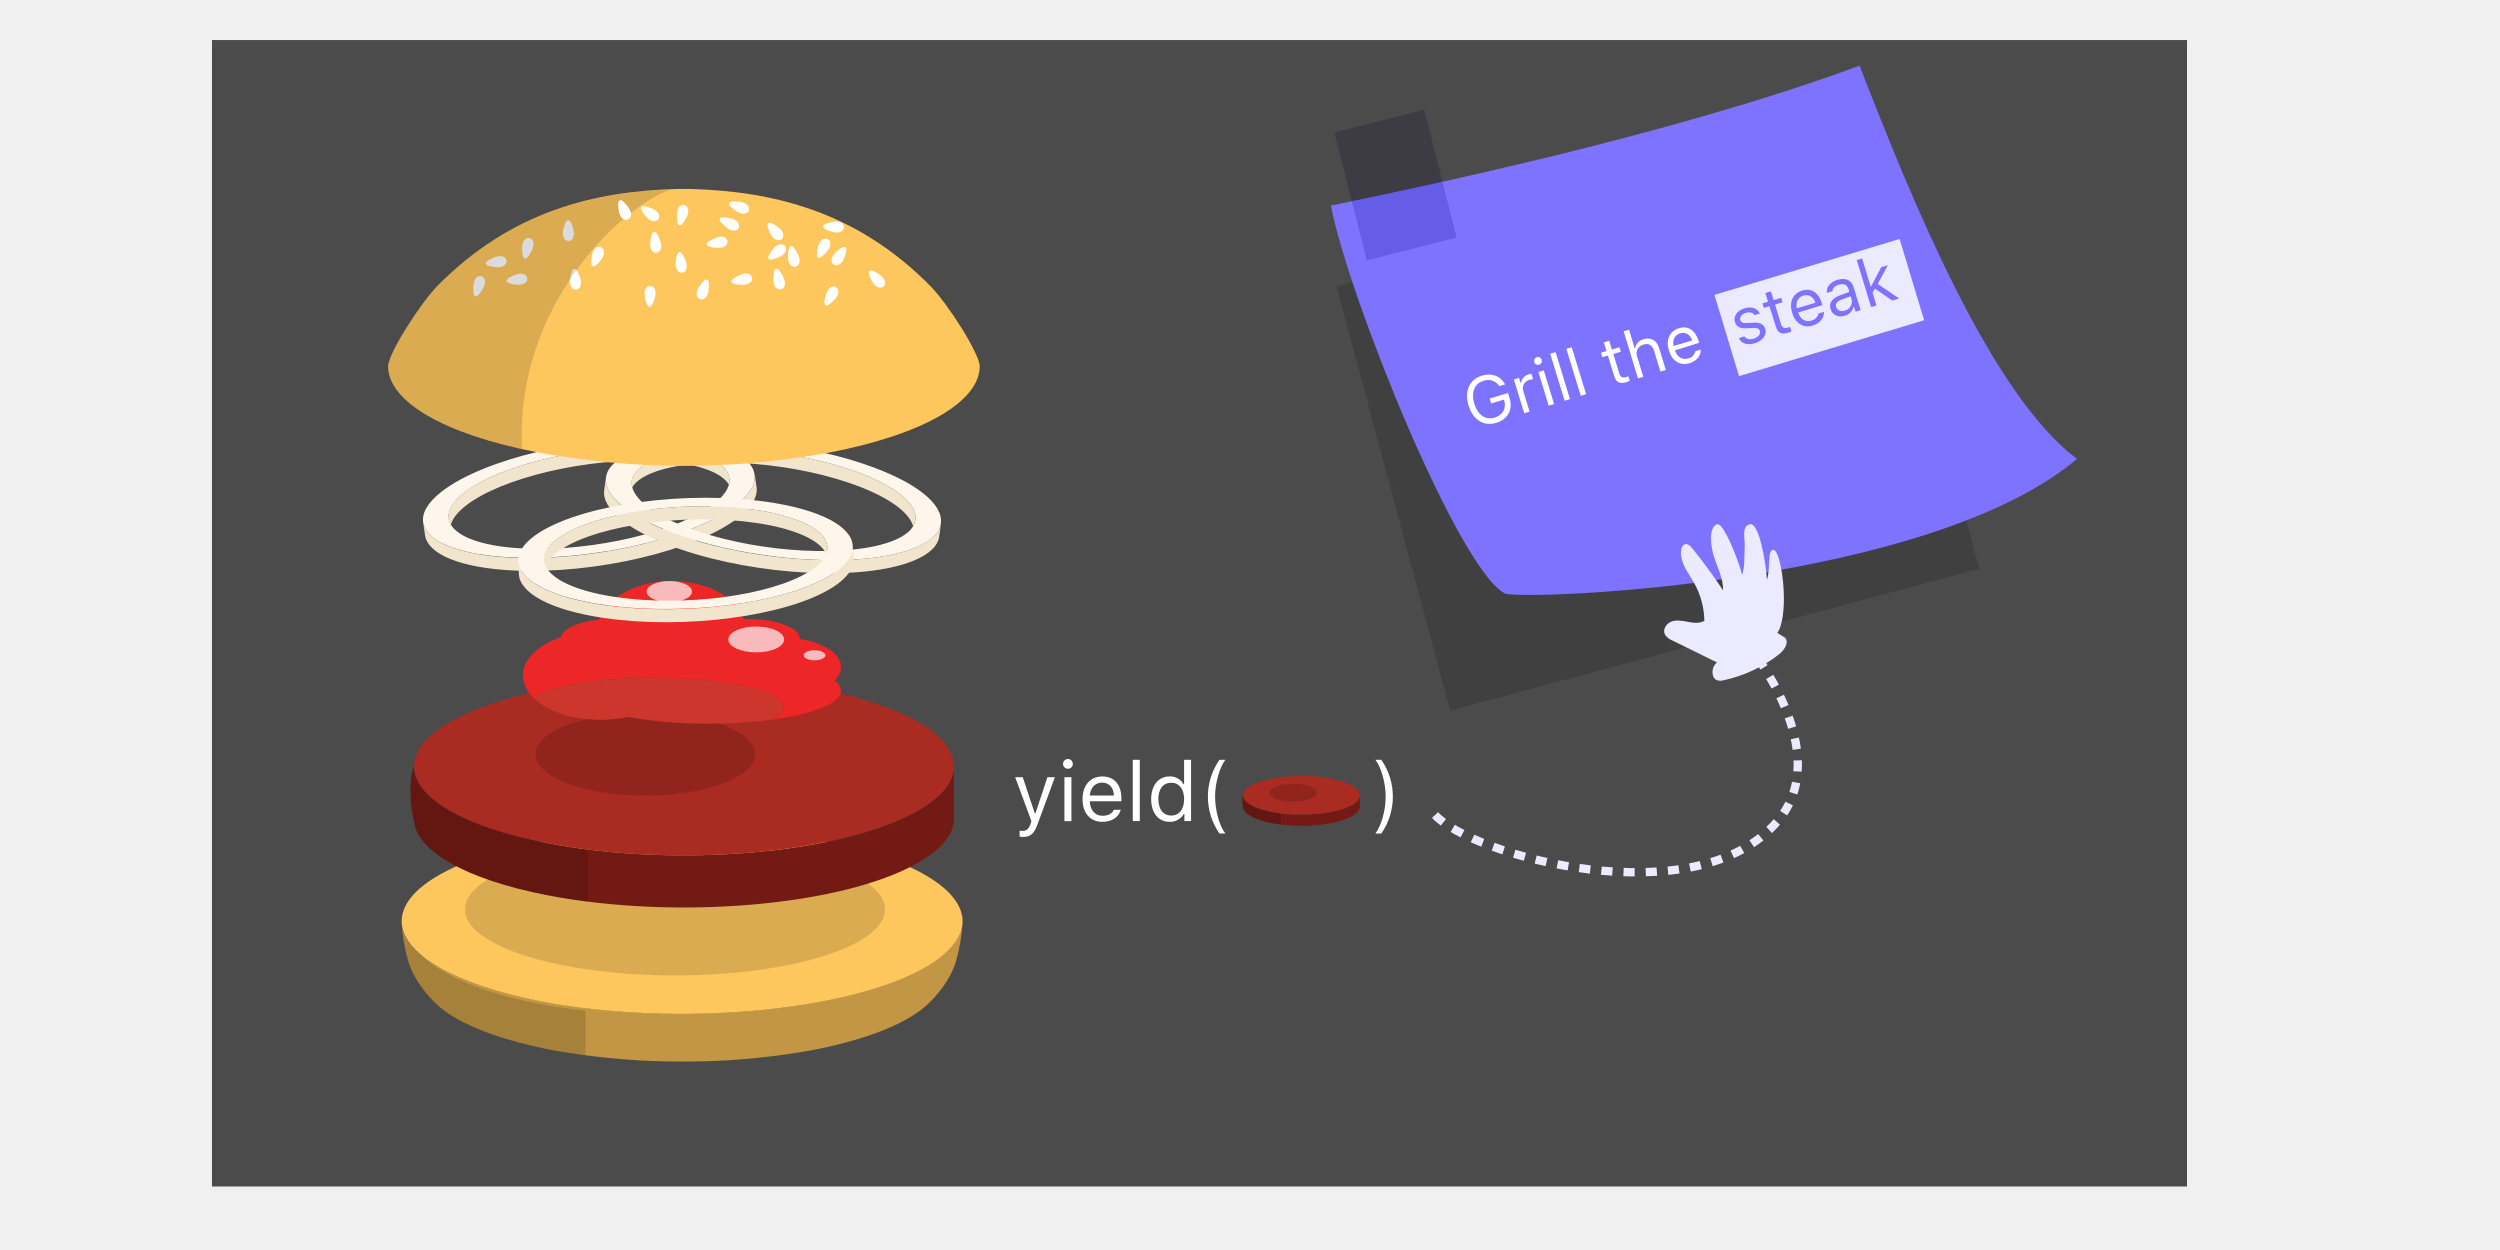
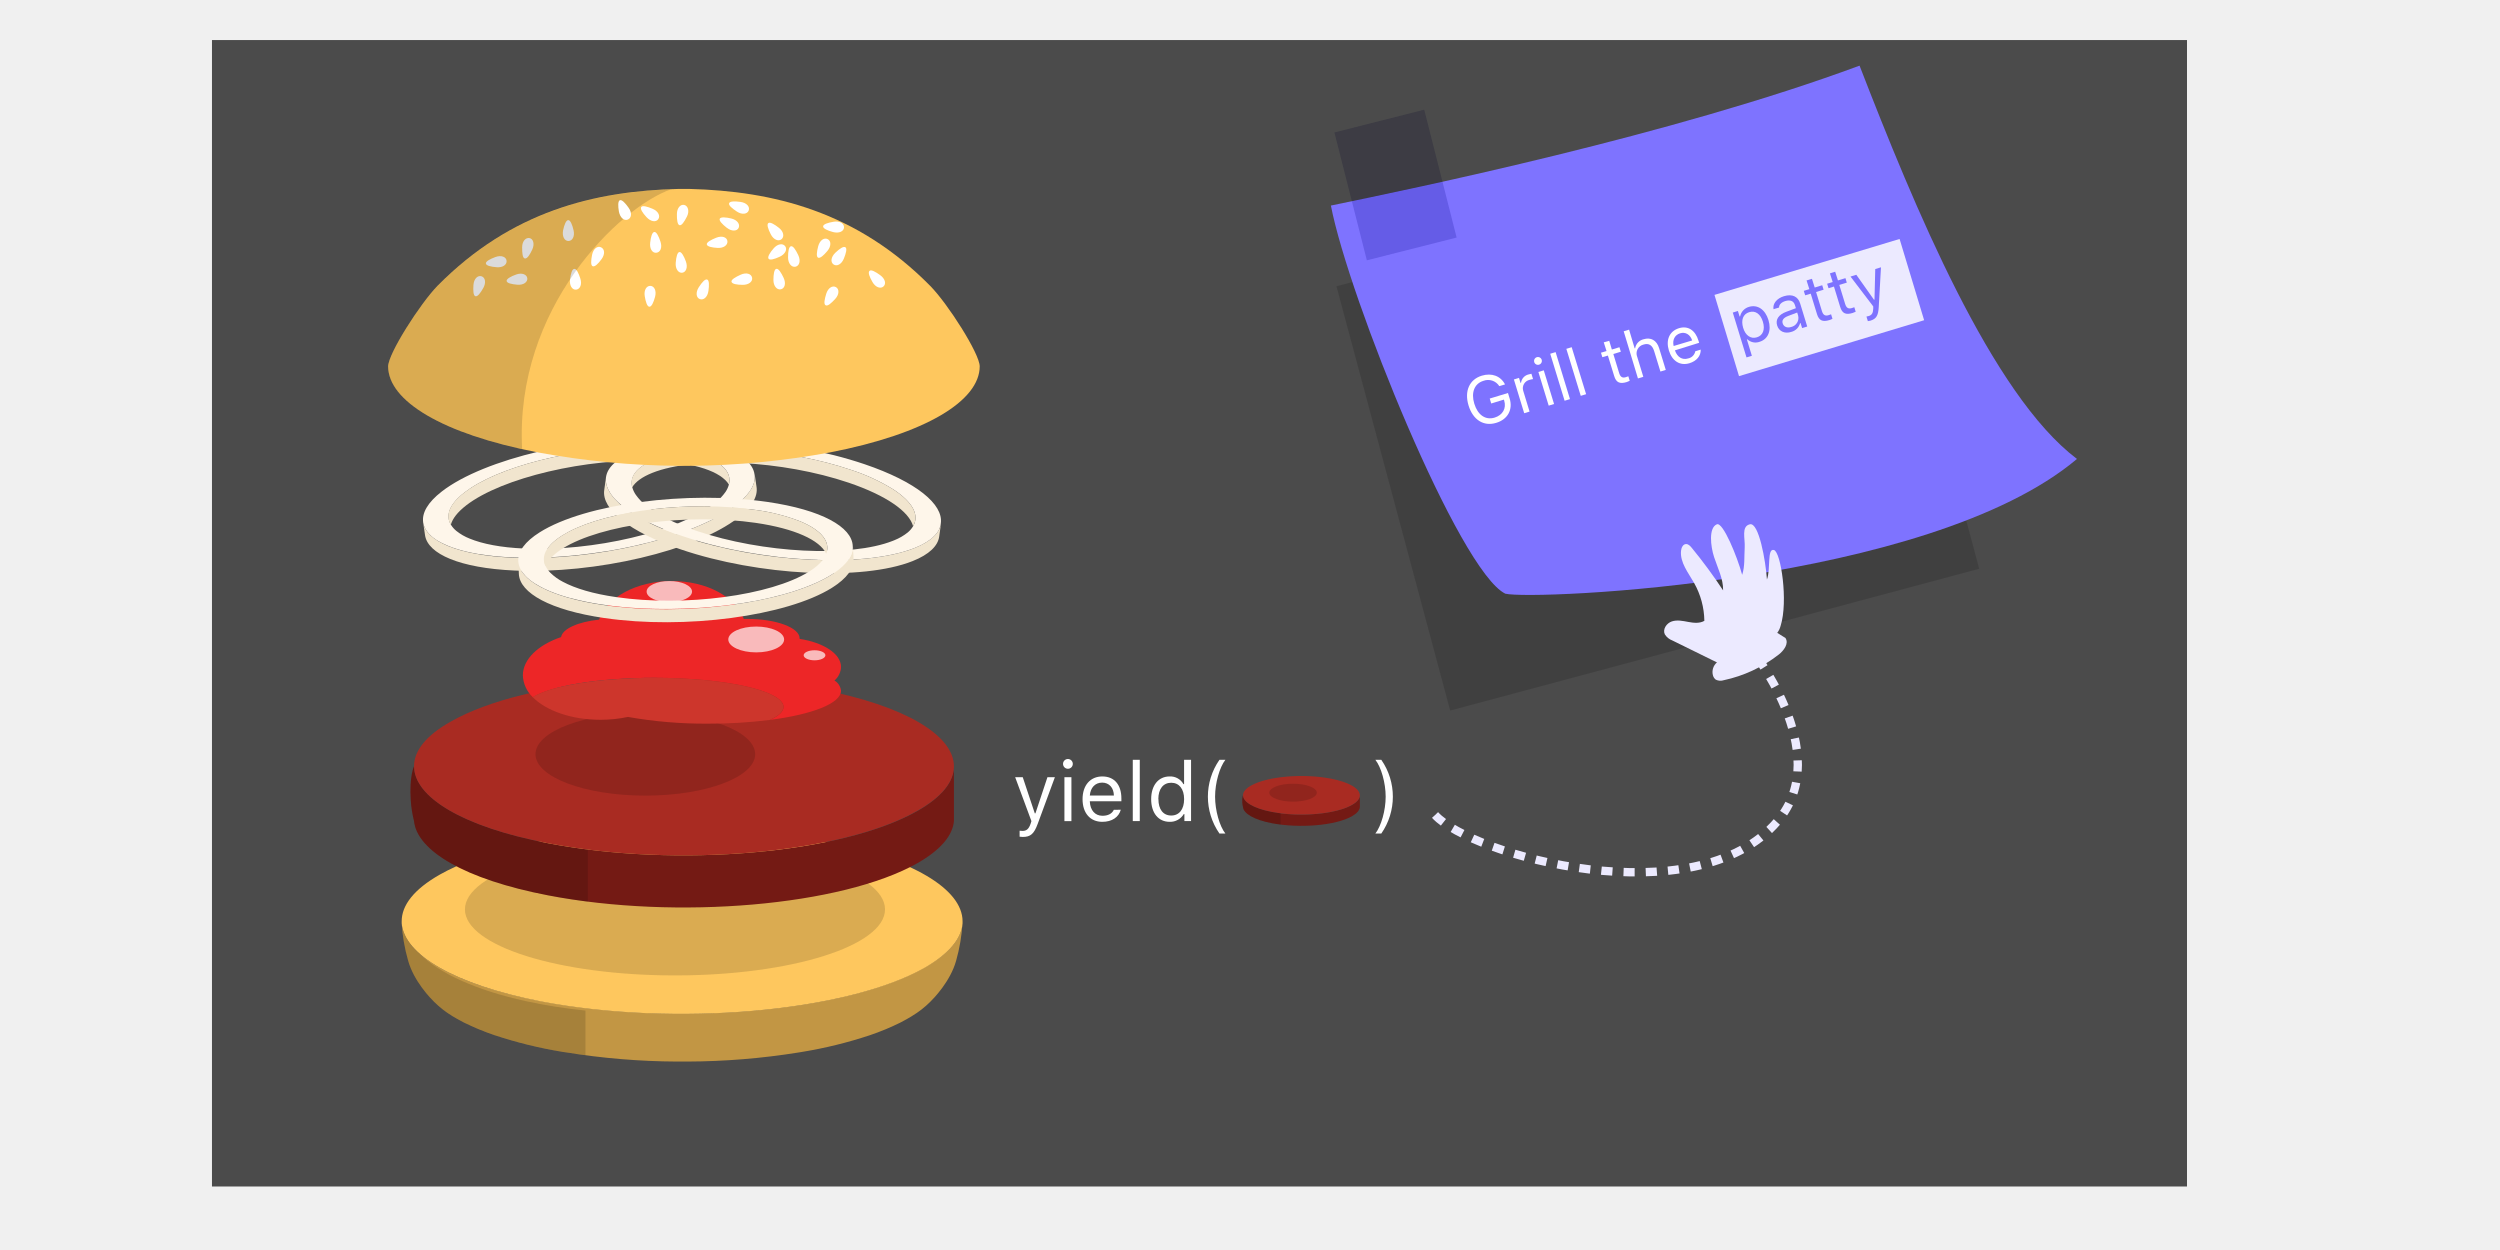
<svg xmlns="http://www.w3.org/2000/svg" xmlns:xlink="http://www.w3.org/1999/xlink" viewBox="0 0 900 450">
  <defs>
    <style>.a{fill:#c29644;}.b{fill:#fec75e;}.c,.n{fill:#4b4b4b;}.c{opacity:0.2;}.c,.q{mix-blend-mode:multiply;}.d{fill:#ed2627;}.e{fill:#fddfe0;opacity:0.8;}.f{fill:#cd362c;}.g{fill:#f1e5ce;}.h{fill:#fef6ea;}.i{fill:#741a14;}.j,.r{fill:none;}.k{fill:#a92b22;}.l{fill:#fff;}.m{isolation:isolate;}.o{fill:#7e73ff;}.p{fill:#eceaff;}.q{fill:#574fb0;opacity:0.3;}.r{stroke:#eceaff;stroke-miterlimit:10;stroke-width:3px;stroke-dasharray:4;}</style>
    <symbol id="a" viewBox="0 0 150.68 62.56">
      <path class="a" d="M150.66,25.43a47.39,47.39,0,0,1-1.69,10c-1.55,5.67-6.17,10.33-7,11.14a25.48,25.48,0,0,1-4.86,3.78l-.3.19c-.33.19-.66.39-1,.58l-.17.1c-.18.1-.35.2-.54.29-.37.21-.76.41-1.15.62l-.61.29-1,.47-.71.33-1.27.55-.5.21c-.54.22-1.08.44-1.63.64l-.4.16-1.87.67-.2.07a118.48,118.48,0,0,1-18.09,4.46l-.29.05-.68.11a192,192,0,0,1-30,2.45H73.93A191.82,191.82,0,0,1,44,60.1L43.3,60l-.3-.05a119.07,119.07,0,0,1-18.09-4.46l-.2-.07-1.87-.67-.4-.16c-.55-.2-1.09-.42-1.63-.64l-.5-.21-1.26-.55-.72-.33-1-.47-.61-.29-1.16-.62-.53-.29-.18-.1-1-.58-.31-.19A25.8,25.8,0,0,1,8.7,46.53c-.83-.81-5.45-5.47-7-11.14A46.64,46.64,0,0,1,0,25.46C.64,33.8,14,41.85,37.4,46.35c35.94,6.92,82.06,2.91,103-9C147.07,33.62,150.39,29.52,150.66,25.43Z" />
      <path class="b" d="M150.68,24.87c0,.14,0,.29,0,.43s0,.09,0,.13c-.27,4.09-3.59,8.19-10.25,12-21,11.86-67.07,15.87-103,9C14,41.85.64,33.8,0,25.46a.86.86,0,0,1,0-.16v-.13c0-.19,0-.3,0-.3H0C0,20.6,3.3,16.29,10.26,12.35c21-11.87,67.07-15.88,103-9C137.26,8,150.65,16.32,150.68,24.87Z" />
      <ellipse class="c" cx="73.42" cy="21.71" rx="56.43" ry="17.74" />
      <path class="c" d="M49.37,48.89v12q-2.73-.36-5.4-.8L43.3,60l-.3-.06a117.89,117.89,0,0,1-18.09-4.46l-.19-.07c-.64-.22-1.27-.45-1.88-.68l-.39-.14-1.63-.65-.51-.21L19,53.18l-.7-.32-1-.48-.61-.3-1.15-.6-.53-.3-.18-.09-1-.6a3,3,0,0,1-.3-.18,25.17,25.17,0,0,1-4.86-3.78c-.84-.81-5.45-5.47-7-11.14A46.06,46.06,0,0,1,0,25.25C.15,28.14,1.82,31,4.92,33.7c5.17,5.14,14.86,9.67,28.43,12.66A142.42,142.42,0,0,0,49.37,48.89Z" />
    </symbol>
    <symbol id="b" viewBox="0 0 146.05 61.89">
      <path class="i" d="M146.05,24V38.69h0c-.34,3.85-3.54,7.74-9.85,11.32C116,61.43,71.57,65.29,37,58.63c-22.4-4.31-35.2-12-36-19.94H1a31.09,31.09,0,0,1-.88-5.61C-.31,26.7,1,23.94,1,23.94c0,8.24,12.92,16.25,36,20.69,34.61,6.66,79,2.8,99.2-8.63C142.86,32.21,146.05,28.06,146.05,24Z" />
      <line class="j" x1="0.95" y1="24.72" x2="0.95" y2="37.25" />
      <path class="k" d="M146.05,23.94v0c0,4.09-3.19,8.24-9.89,12C116,47.43,71.57,51.29,37,44.63,13.87,40.19,1,32.18,1,23.94c0-4.09,3.17-8.25,9.89-12C31,.46,75.43-3.4,110,3.26,133.13,7.71,146,15.71,146.05,23.94Z" />
      <ellipse class="c" cx="63.14" cy="20.71" rx="29.51" ry="11.13" />
      <path class="c" d="M28.79,42.8c2.56.66,5.29,1.28,8.17,1.83q5.24,1,10.72,1.69v14Q42.21,59.63,37,58.63c-22.4-4.31-35.2-12-36-20H1a30.82,30.82,0,0,1-.88-5.6C-.31,26.71,1,24,1,24c0,7.2,9.9,14.23,27.84,18.85" />
    </symbol>
    <symbol id="c" viewBox="0 0 85.47 38.34">
      <path class="d" d="M85.47,29.47c0,3.41-7.75,6.37-19.12,7.85,2.36-1,3.69-2.24,3.69-3.5C70,29.5,54.52,26,35.37,26,20.29,26,7.45,28.17,2.68,31.21A8.39,8.39,0,0,1,0,25.35C0,21,4.13,17.14,10.27,15.06c.38-2.24,4.57-4.1,10.2-4.69C22.53,4.43,30.47,0,40,0S57.21,4.34,59.36,10.18h.92c7.77,0,14.07,2.34,14.07,5.22a.66.66,0,0,1,0,.14c6.46,1,11.13,4,11.13,7.57a5.07,5.07,0,0,1-1.76,3.62A3.62,3.62,0,0,1,85.47,29.47Z" />
      <ellipse class="e" cx="62.69" cy="15.7" rx="7.5" ry="3.47" />
      <ellipse class="e" cx="78.36" cy="19.95" rx="2.92" ry="1.35" />
      <ellipse class="e" cx="39.35" cy="2.84" rx="6.1" ry="2.84" />
      <path class="f" d="M70,33.82c0,1.26-1.33,2.45-3.69,3.5a128.53,128.53,0,0,1-16.54,1,119.26,119.26,0,0,1-21.55-1.81,34.81,34.81,0,0,1-7.38.77c-7.81,0-14.62-2.46-18.2-6.09C7.45,28.17,20.29,26,35.37,26,54.52,26,70,29.5,70,33.82Z" />
    </symbol>
    <symbol id="e" viewBox="0 0 155.19 57.24">
      <path class="g" d="M155.18,25.61c0,4.39-3.39,8.84-10.56,12.9C123,50.73,75.53,54.86,38.52,47.74,13.82,43,0,34.42,0,25.61H0v6H0C0,40.44,13.82,49,38.52,53.75c37,7.13,84.52,3,106.1-9.22,7.17-4.06,10.58-8.51,10.56-12.9h0v-6Z" />
      <path class="h" d="M116.67,3.49c-37-7.12-84.52-3-106.1,9.23C3.4,16.78,0,21.22,0,25.61v.19a3.52,3.52,0,0,0,.05.64c0,.13,0,.27.05.41a9.11,9.11,0,0,0,.4,1.64l.05.11a1.42,1.42,0,0,0,.1.29c.06.14.11.28.17.41s.13.27.19.41.13.26.2.38,0,0,0,0c.15.27.31.54.47.8a0,0,0,0,0,0,0c.09.13.17.26.27.39a12.28,12.28,0,0,0,.9,1.18l0,0c.21.25.44.51.68.77l0,0c.12.13.25.25.38.38l.82.78.44.38.46.39c.31.25.63.5,1,.75l.23.17,0,0,.6.43c.78.54,1.61,1.07,2.5,1.59l.58.33.43.24.35.2c.11.06.22.13.35.19l.88.45,1.13.56.85.4c.53.25,1.09.49,1.65.73l.78.33,1.63.65,1.51.56c.55.2,1.1.4,1.67.59l.85.28.87.29.15,0h0l.71.22.9.28.92.27,1.5.43,1,.26,1,.28.88.22.41.1c.62.16,1.24.31,1.87.45l2,.45,1.32.28,1.14.22,1.15.23q4.27.83,8.73,1.45c1.3.19,2.62.36,4,.52,1.82.22,3.67.41,5.52.58l1.8.16c1.1.1,2.2.18,3.31.25,1.27.09,2.55.17,3.83.23s2.55.13,3.83.17c3.93.14,7.87.17,11.79.11l1.25,0c1,0,2,0,3-.08l2-.07.27,0c.75,0,1.5-.06,2.25-.11l2.39-.14.91-.06,1.77-.12,1.59-.13,1.39-.12.81-.08,1.08-.11c.37,0,.73-.06,1.09-.11l.37,0,1.65-.18c1.11-.13,2.22-.27,3.32-.42l1.06-.14.4,0L109,49c.88-.13,1.74-.26,2.61-.41l1-.16.32-.06,1.66-.28,1.77-.33c1.8-.34,3.55-.71,5.27-1.09l1.45-.34c2.09-.5,4.12-1,6.06-1.61l1.73-.52.5-.16h0l.73-.23c1.94-.63,3.79-1.31,5.54-2l.75-.31.25-.1,1.57-.69.33-.15c.77-.35,1.53-.72,2.25-1.09l.82-.43,1-.53c.85-.48,1.64-1,2.39-1.46l.44-.3.43-.29.41-.3a23.9,23.9,0,0,0,3.22-2.75c.26-.27.51-.54.74-.81s.45-.54.65-.81.21-.27.3-.41.19-.27.27-.41a4.53,4.53,0,0,0,.26-.4c.08-.14.16-.27.23-.42s.29-.54.41-.81.11-.28.17-.41.07-.2.11-.29,0-.08,0-.13.09-.27.13-.41a5.09,5.09,0,0,0,.19-.77s0,0,0-.06l.06-.4.06-.41a7.5,7.5,0,0,0,0-.82v0C155.16,16.81,141.37,8.24,116.67,3.49Zm26,25.15a11.32,11.32,0,0,1-2,3.12,24.07,24.07,0,0,1-5.61,4.4l-.66.38c-18.27,10.34-58.49,13.83-89.83,7.8-10.57-2-18.79-4.89-24.32-8.18a23.71,23.71,0,0,1-5.6-4.41,11.43,11.43,0,0,1-2.06-3.15c-2-4.65.6-9.54,8.32-13.91.92-.52,1.9-1,2.94-1.52C43.17,4,80.92,1.16,110.68,6.88a88.84,88.84,0,0,1,20.76,6.31h0C140.92,17.67,145,23.21,142.66,28.64Z" />
      <path class="g" d="M142.66,28.64c-2.7-6.36-13.88-12.25-32-15.74-31.34-6-71.56-2.53-89.83,7.81-4.43,2.51-7.16,5.19-8.32,7.89-2-4.65.6-9.54,8.32-13.91.92-.52,1.9-1,2.94-1.52C43.17,4,80.92,1.16,110.68,6.88a88.84,88.84,0,0,1,20.76,6.31h0C140.92,17.67,145,23.21,142.66,28.64Z" />
    </symbol>
    <symbol id="d" viewBox="0 0 139.22 49.68">
      <use width="155.19" height="57.24" transform="translate(-2.1 7.89) rotate(-8.27) scale(0.58)" xlink:href="#e" />
      <use width="155.19" height="57.24" transform="matrix(0.58, 0.08, -0.08, 0.58, 51.21, -4.4)" xlink:href="#e" />
      <use width="155.19" height="57.24" transform="translate(24.92 18.15) rotate(-2.59) scale(0.58)" xlink:href="#e" />
    </symbol>
    <symbol id="h" viewBox="0 0 158.93 74.43">
      <path class="b" d="M145.63,26.05C125.89,6.06,103.49.57,80.85,0V0H78.08V0c-22.64.53-45,6-64.78,26C8.59,30.82,0,44.27,0,47.68c0,9.2,14.42,18.14,40.22,23.11A216.35,216.35,0,0,0,78.08,74.4v0h2.77v0a216.35,216.35,0,0,0,37.86-3.61c25.8-5,40.2-13.91,40.22-23.11C158.93,44.27,150.34,30.82,145.63,26.05Z" />
      <path class="l" d="M49.82,11.12c.37,1.64-.32,2.87-1.39,2.87S46.7,12.73,47,11.12c.31-1.46.8-2.74,1.39-2.74S49.49,9.67,49.82,11.12Z" />
      <path class="l" d="M36,15.69C36,14,37,13,38,13.21s1.41,1.61.71,3.1-1.38,2.5-2,2.37S36,17.19,36,15.69Z" />
      <path class="l" d="M34.39,23c1.57-.58,2.88,0,3,1s-1,1.88-2.66,1.74-2.82-.44-2.9-1S33,23.48,34.39,23Z" />
      <path class="l" d="M51.63,24.06c.52,1.59-.06,2.88-1.12,3s-1.84-1.1-1.64-2.72.54-2.81,1.14-2.86S51.17,22.64,51.63,24.06Z" />
      <path class="l" d="M54.79,17.7c.33-1.65,1.46-2.49,2.44-2s1.07,1.86.1,3.18S55.49,21,54.94,20.77,54.5,19.16,54.79,17.7Z" />
      <path class="l" d="M106.24,23.87c.72,1.53.31,2.87-.73,3.1s-2-.86-2-2.5c0-1.49.19-2.85.77-3S105.61,22.52,106.24,23.87Z" />
      <path class="l" d="M86.05,27.4c-.23,1.67-1.31,2.57-2.31,2.2s-1.17-1.8-.29-3.17,1.71-2.29,2.27-2.08S86.26,25.93,86.05,27.4Z" />
      <path class="l" d="M115.54,15.39c.44-1.63,1.62-2.39,2.57-1.89s.94,1.93-.11,3.18-2,2.06-2.51,1.78S115.16,16.83,115.54,15.39Z" />
      <path class="l" d="M103.54,16c1.09-1.28,2.49-1.46,3.13-.61s0,2.15-1.47,2.83-2.67,1-3,.53S102.57,17.1,103.54,16Z" />
      <path class="l" d="M117.69,28.19c.49-1.61,1.7-2.33,2.63-1.8s.88,2-.22,3.18-2,2-2.57,1.69S117.26,29.62,117.69,28.19Z" />
      <path class="l" d="M104.94,10.42c1.33,1,1.56,2.43.74,3.1s-2.15.12-2.89-1.34-1.11-2.63-.65-3S103.77,9.5,104.94,10.42Z" />
      <path class="l" d="M110.19,17.81c.71,1.52.29,2.86-.75,3.09s-2-.86-2-2.5.2-2.85.78-3S109.55,16.45,110.19,17.81Z" />
      <path class="l" d="M73.16,14.15c.53,1.59,0,2.88-1.1,3s-1.85-1.09-1.66-2.72c.16-1.48.51-2.8,1.11-2.86S72.69,12.73,73.16,14.15Z" />
      <path class="l" d="M88.15,13.11c1.56-.62,2.88-.13,3,.92s-1,1.91-2.62,1.82c-1.49-.08-2.83-.35-2.92-.94S86.76,13.67,88.15,13.11Z" />
      <path class="l" d="M80,19.52c.57,1.58,0,2.88-1,3s-1.87-1-1.74-2.67.45-2.82,1-2.9S79.51,18.12,80,19.52Z" />
      <path class="l" d="M68.94,28.84c-.28-1.66.48-2.85,1.54-2.79s1.66,1.36,1.23,2.94-.94,2.69-1.54,2.66S69.19,30.31,68.94,28.84Z" />
      <path class="l" d="M132.18,23.16c1.38,1,1.68,2.34.89,3.05s-2.13.23-2.95-1.19-1.25-2.57-.8-3S131,22.3,132.18,23.16Z" />
      <path class="l" d="M28.82,18.3c1.58-.58,2.89-.05,3,1s-1,1.88-2.66,1.74-2.82-.43-2.9-1S27.42,18.81,28.82,18.3Z" />
      <path class="l" d="M22.92,25.8c.12-1.67,1.14-2.64,2.16-2.33s1.29,1.71.49,3.14S24,29,23.44,28.83,22.81,27.29,22.92,25.8Z" />
      <path class="l" d="M122.43,18.73c-.63,1.55-1.9,2.17-2.77,1.56s-.71-2,.49-3.15,2.22-1.8,2.71-1.46S123,17.34,122.43,18.73Z" />
      <path class="l" d="M94.7,23.05c1.53-.69,2.87-.26,3.08.79s-.89,1.95-2.53,1.93c-1.49,0-2.84-.22-3-.81S93.34,23.67,94.7,23.05Z" />
      <path class="c" d="M36,69.92C12.87,64.83,0,56.37,0,47.68c0-3.41,8.59-16.86,13.3-21.63C32.44,6.66,54.09.92,76,.1,62.31,4.87,33.93,31.83,36,69.92Z" />
      <path class="l" d="M119.67,8.82c1.66-.29,2.85.46,2.8,1.53s-1.35,1.66-2.94,1.24c-1.44-.39-2.7-.93-2.67-1.53S118.2,9.07,119.67,8.82Z" />
      <path class="l" d="M94.66,3.49c1.67.23,2.58,1.3,2.21,2.3S95.08,7,93.7,6.09s-2.3-1.7-2.09-2.26S93.18,3.29,94.66,3.49Z" />
      <path class="l" d="M77.58,6.76c0-1.68,1-2.71,2-2.45S81,6,80.28,7.42s-1.43,2.48-2,2.33S77.55,8.25,77.58,6.76Z" />
      <path class="l" d="M64.6,5.06c1,1.39.78,2.78-.22,3.18S62.31,7.72,62,6.1c-.26-1.47-.29-2.84.26-3.06S63.75,3.84,64.6,5.06Z" />
      <path class="l" d="M92.17,7.94c1.64.39,2.43,1.55,2,2.51s-1.9,1-3.18,0S88.84,8.51,89.1,8,90.72,7.6,92.17,7.94Z" />
      <path class="l" d="M71.05,5.34c1.55.66,2.14,1.94,1.51,2.81s-2,.66-3.13-.55S67.67,5.35,68,4.86,69.68,4.76,71.05,5.34Z" />
    </symbol>
  </defs>
  <g class="m">
    <rect class="n" x="76.31" y="14.42" width="711.01" height="412.72" />
    <use width="150.68" height="62.56" transform="translate(144.61 298.29) scale(1.34)" xlink:href="#a" />
    <use width="146.05" height="61.89" transform="translate(147.71 243.76) scale(1.34)" xlink:href="#b" />
    <use width="85.47" height="38.34" transform="translate(188.23 209.17) scale(1.34)" xlink:href="#c" />
    <use width="139.23" height="49.68" transform="translate(152.28 157.78) scale(1.34)" xlink:href="#d" />
    <use width="158.93" height="74.43" transform="translate(139.73 68.01) scale(1.34)" xlink:href="#h" />
    <path class="l" d="M367.06,301.21v-2.15a5.91,5.91,0,0,0,1.05.07c1.45,0,2.25-.69,2.91-2.59l.29-.94-5.85-15.81h2.73l4.33,13h.24l4.32-13h2.68l-6.17,16.76c-1.34,3.66-2.6,4.75-5.4,4.75A7.27,7.27,0,0,1,367.06,301.21Z" />
    <path class="l" d="M382.69,275a1.76,1.76,0,1,1,1.76,1.76A1.76,1.76,0,0,1,382.69,275Zm.5,4.8h2.52v15.8h-2.52Z" />
    <path class="l" d="M403.49,291.5c-.73,2.69-3.19,4.36-6.65,4.36-4.38,0-7.12-3.16-7.12-8.15s2.78-8.19,7.12-8.19,6.86,3,6.86,7.94v1H392.34v.12c.14,3.12,1.88,5.1,4.56,5.1,2,0,3.41-.75,4.07-2.14Zm-11.15-5.11H401c-.05-2.8-1.72-4.65-4.23-4.65S392.53,283.59,392.34,286.39Z" />
    <path class="l" d="M407.8,273.53h2.52v22.06H407.8Z" />
    <path class="l" d="M414.42,287.69c0-4.95,2.62-8.17,6.63-8.17a5.41,5.41,0,0,1,5,2.77h.22v-8.76h2.51v22.06h-2.4v-2.52h-.23a5.67,5.67,0,0,1-5.06,2.79C417,295.86,414.42,292.66,414.42,287.69Zm2.61,0c0,3.69,1.72,5.9,4.61,5.9s4.64-2.25,4.64-5.9-1.78-5.9-4.64-5.9S417,284,417,287.69Z" />
    <path class="l" d="M439,273.53h2.14c-2.08,2.66-3.71,8.32-3.71,13.27s1.61,10.62,3.71,13.28H439a23.26,23.26,0,0,1,0-26.55Z" />
    <path class="l" d="M497.27,300.08h-2.14c2.08-2.66,3.71-8.32,3.71-13.27s-1.61-10.62-3.71-13.28h2.14a23.26,23.26,0,0,1,0,26.55Z" />
    <use width="146.05" height="61.89" transform="translate(447.19 279.36) scale(0.29)" xlink:href="#b" />
    <rect class="c" x="496.05" y="76.54" width="196.35" height="157.47" transform="matrix(0.97, -0.26, 0.26, 0.97, -19.95, 157.79)" />
    <path class="o" d="M479.12,74c30.15-6.24,122.65-25.29,190.32-50.37C689.08,74.29,717,142.06,747.71,165.22c-53.39,45-196,50.91-205.8,48.51C525.3,205.51,485.62,107.54,479.12,74Z" />
    <rect class="p" x="618.08" y="93.49" width="69.42" height="30.47" transform="matrix(0.96, -0.29, 0.29, 0.96, -3.26, 195.65)" />
    <path class="l" d="M538.62,152.23c-4.48,1.37-8.36-1.06-9.94-6.25s.31-9.37,4.75-10.73c3.6-1.1,6.81.1,8.38,3.14l-2.06.62a4.77,4.77,0,0,0-5.75-1.9c-3.21,1-4.48,4.2-3.25,8.23s4,6,7.31,5c2.9-.89,4.3-3.34,3.46-6.09l-.12-.39-4.56,1.4-.54-1.78,6.57-2,.61,2C544.7,147.47,542.77,151,538.62,152.23Z" />
    <path class="l" d="M545,136.61l1.84-.57.55,1.8.18-.05a3.54,3.54,0,0,1,2.74-3,7.82,7.82,0,0,1,1-.24l.59,1.93a7.5,7.5,0,0,0-1.27.27,3.09,3.09,0,0,0-2.28,3.91l2.29,7.51-1.93.59Z" />
    <path class="l" d="M552.32,130.35a1.41,1.41,0,1,1,1.76.93A1.4,1.4,0,0,1,552.32,130.35Zm1.5,3.56,1.94-.59,3.7,12.12-1.93.59Z" />
    <path class="l" d="M558.08,127.35l1.94-.59,5.17,16.92-1.93.59Z" />
    <path class="l" d="M563.88,125.58l1.93-.59L571,141.91l-1.93.59Z" />
    <path class="l" d="M579.32,122.69l.95,3.14L583,125l.5,1.62-2.7.82,2.09,6.86c.44,1.42,1.17,1.87,2.42,1.48a6.34,6.34,0,0,0,.89-.32l.5,1.63a7.52,7.52,0,0,1-1.1.46c-2.5.76-3.78.15-4.49-2.17L578.84,128l-2,.59-.49-1.62,2-.59-1-3.14Z" />
    <path class="l" d="M584.53,119.27l1.94-.6,2,6.72.18,0a4,4,0,0,1,3.08-3.27c2.56-.78,4.68.37,5.55,3.21l2.4,7.84-1.93.59-2.26-7.37c-.65-2.14-1.94-2.92-3.78-2.36a3.28,3.28,0,0,0-2.31,4.45l2.19,7.17-1.93.59Z" />
    <path class="l" d="M612.26,125.86c.07,2.24-1.43,4.1-4.08,4.91-3.36,1-6.2-.76-7.38-4.59s.22-6.93,3.54-8,6,.72,7.12,4.48l.23.75L603,126.12l0,.09c.83,2.36,2.63,3.47,4.69,2.84a3.28,3.28,0,0,0,2.62-2.6Zm-9.75-1.3,6.67-2c-.7-2.14-2.42-3.16-4.34-2.57S602,122.37,602.51,124.56Z" />
-     <path class="o" d="M628,111c2.54-.78,4.69-.06,5.55,1.85l-1.91.58c-.55-.88-1.69-1.23-3.15-.79s-2.34,1.51-2,2.59c.26.84,1.09,1.15,2.62,1.06l2-.12c2.45-.15,3.86.5,4.39,2.24.66,2.17-1,4.31-3.74,5.15s-4.94.1-5.77-1.85l2-.6c.64.92,1.8,1.28,3.35.8s2.56-1.63,2.22-2.74c-.25-.83-1-1.2-2.44-1.12l-2.23.13c-2.44.14-3.77-.52-4.31-2.27C623.92,113.91,625.4,111.79,628,111Z" />
-     <path class="o" d="M637.51,104.89l1,3.14,2.7-.83.49,1.62-2.69.83,2.09,6.85c.44,1.43,1.16,1.87,2.42,1.49.35-.11.54-.18.89-.32l.5,1.62a6.11,6.11,0,0,1-1.1.46c-2.5.77-3.78.15-4.49-2.16L637,110.24l-2,.6-.5-1.62,2-.6-1-3.13Z" />
-     <path class="o" d="M656.62,112.29c.07,2.24-1.42,4.1-4.08,4.92-3.35,1-6.2-.76-7.37-4.59s.21-6.94,3.54-8,6,.71,7.12,4.48l.23.74-8.71,2.66,0,.09c.83,2.36,2.63,3.47,4.69,2.84a3.28,3.28,0,0,0,2.62-2.59Zm-9.75-1.3,6.68-2c-.7-2.13-2.42-3.16-4.34-2.57S646.36,108.8,646.87,111Z" />
-     <path class="o" d="M659,111.28c-.67-2.17.55-3.9,3.31-4.93l3.43-1.29-.33-1.1c-.46-1.49-1.64-2-3.45-1.47-1.45.44-2.29,1.3-2.27,2.34l-2,.6c-.33-2,1.19-3.89,3.77-4.68,3-.91,5.07.11,5.84,2.62l2.54,8.3-1.85.56-.54-1.79-.18.06a4.38,4.38,0,0,1-3.12,3.14C661.86,114.36,659.69,113.5,659,111.28Zm7.56-3.54-.34-1.11-3.19,1.21c-1.81.68-2.42,1.57-2,2.78s1.64,1.64,3,1.21A3.33,3.33,0,0,0,666.58,107.74Z" />
-     <path class="o" d="M677.25,96.17l2.37-.72L676,102.23l7.68,5.22-2.46.76-6.27-4.29-.83,1.43,1.4,4.6-1.93.59-5.17-16.92,1.93-.59,3.09,10.1.18-.06Z" />
+     <path class="o" d="M636.64,115.21c1.16,3.79-.1,6.89-3.17,7.83a4.25,4.25,0,0,1-4.41-.88l-.18.06,1.79,5.86-1.93.59-4.94-16.15,1.84-.57.62,2,.18-.06a4.56,4.56,0,0,1,3.19-3.42C632.72,109.55,635.47,111.4,636.64,115.21Zm-2,.61c-.87-2.83-2.71-4.12-4.93-3.44s-3,2.83-2.18,5.62,2.76,4.1,4.94,3.44S635.5,118.65,634.64,115.82Z" />
+     <path class="o" d="M639.77,117.17c-.66-2.17.55-3.91,3.32-4.94l3.43-1.28-.34-1.1c-.46-1.49-1.64-2-3.45-1.48-1.45.45-2.29,1.31-2.27,2.34l-2,.6c-.34-2,1.18-3.89,3.76-4.68,3-.9,5.07.11,5.84,2.63l2.54,8.29-1.84.56-.55-1.78-.18,0a4.35,4.35,0,0,1-3.12,3.14C642.61,120.24,640.45,119.38,639.77,117.17Zm7.56-3.55-.34-1.11-3.19,1.21c-1.8.69-2.42,1.58-2,2.79s1.65,1.64,3,1.21A3.34,3.34,0,0,0,647.33,113.62Z" />
+     <path class="o" d="M652.3,100.37l1,3.14,2.7-.83.49,1.62-2.7.83,2.1,6.85c.44,1.43,1.16,1.87,2.42,1.48a6.23,6.23,0,0,0,.88-.32l.5,1.63a6.57,6.57,0,0,1-1.1.46c-2.49.76-3.77.15-4.48-2.17l-2.25-7.34-2,.59-.5-1.61,2-.6-1-3.14Z" />
+     <path class="o" d="M660.66,97.82l1,3.13,2.7-.82.49,1.62-2.7.82,2.1,6.85c.44,1.43,1.16,1.87,2.42,1.49a9.25,9.25,0,0,0,.88-.32l.5,1.63a6.52,6.52,0,0,1-1.1.45c-2.49.77-3.77.15-4.48-2.16l-2.25-7.35-1.95.6-.5-1.62,2-.6-1-3.13Z" />
+     <path class="o" d="M672.43,115.61l-.51-1.65a5.46,5.46,0,0,0,.83-.19c1.11-.34,1.56-1.06,1.62-2.67v-.79l-8.19-10.75,2.09-.64,6.37,9,.18-.06.27-11,2.06-.63-.8,14.3c-.18,3.13-.89,4.25-3,4.91A6,6,0,0,1,672.43,115.61Z" />
    <rect class="q" x="485.72" y="42.84" width="33.34" height="47.48" transform="translate(-0.95 125.56) rotate(-14.23)" />
    <path class="r" d="M516.63,293.41c13.09,14.43,93.67,37,123.31,2.18,21-24.64-10.21-62.89-10.21-62.89" />
    <path class="p" d="M639.81,227.83a7.34,7.34,0,0,0,1.23-2.6c2.75-8.72.09-26.55-2.43-27.23s-1.1,6.73-2.51,10.62c-.47-6.76-2.91-20.63-6.13-19.88s-1.67,5.13-1.88,8.41.12,6.68-.91,9.79c-1.8-6.59-6.9-19.1-9.11-18.19-3,1.23-2.28,7.85-1,11.79s3.33,7.81,3.25,12A182.24,182.24,0,0,0,609,197.18c-.53-.64-1.19-1.34-2-1.32-1.11,0-1.72,1.31-1.83,2.42-.42,4.22,2.62,7.9,4.72,11.61a28.55,28.55,0,0,1,3.68,13.61c-1.72,1-3.86.76-5.82.39s-4-.81-5.89-.18-3.39,2.82-2.53,4.65a5.45,5.45,0,0,0,2.74,2.22L618,238.42h.15a4.56,4.56,0,0,0-1.46,4.82,2.76,2.76,0,0,0,1,1.44,3.76,3.76,0,0,0,2.88.19,48.83,48.83,0,0,0,19.74-9.2c1.87-1.45,3.78-4,2.45-6Z" />
  </g>
</svg>
